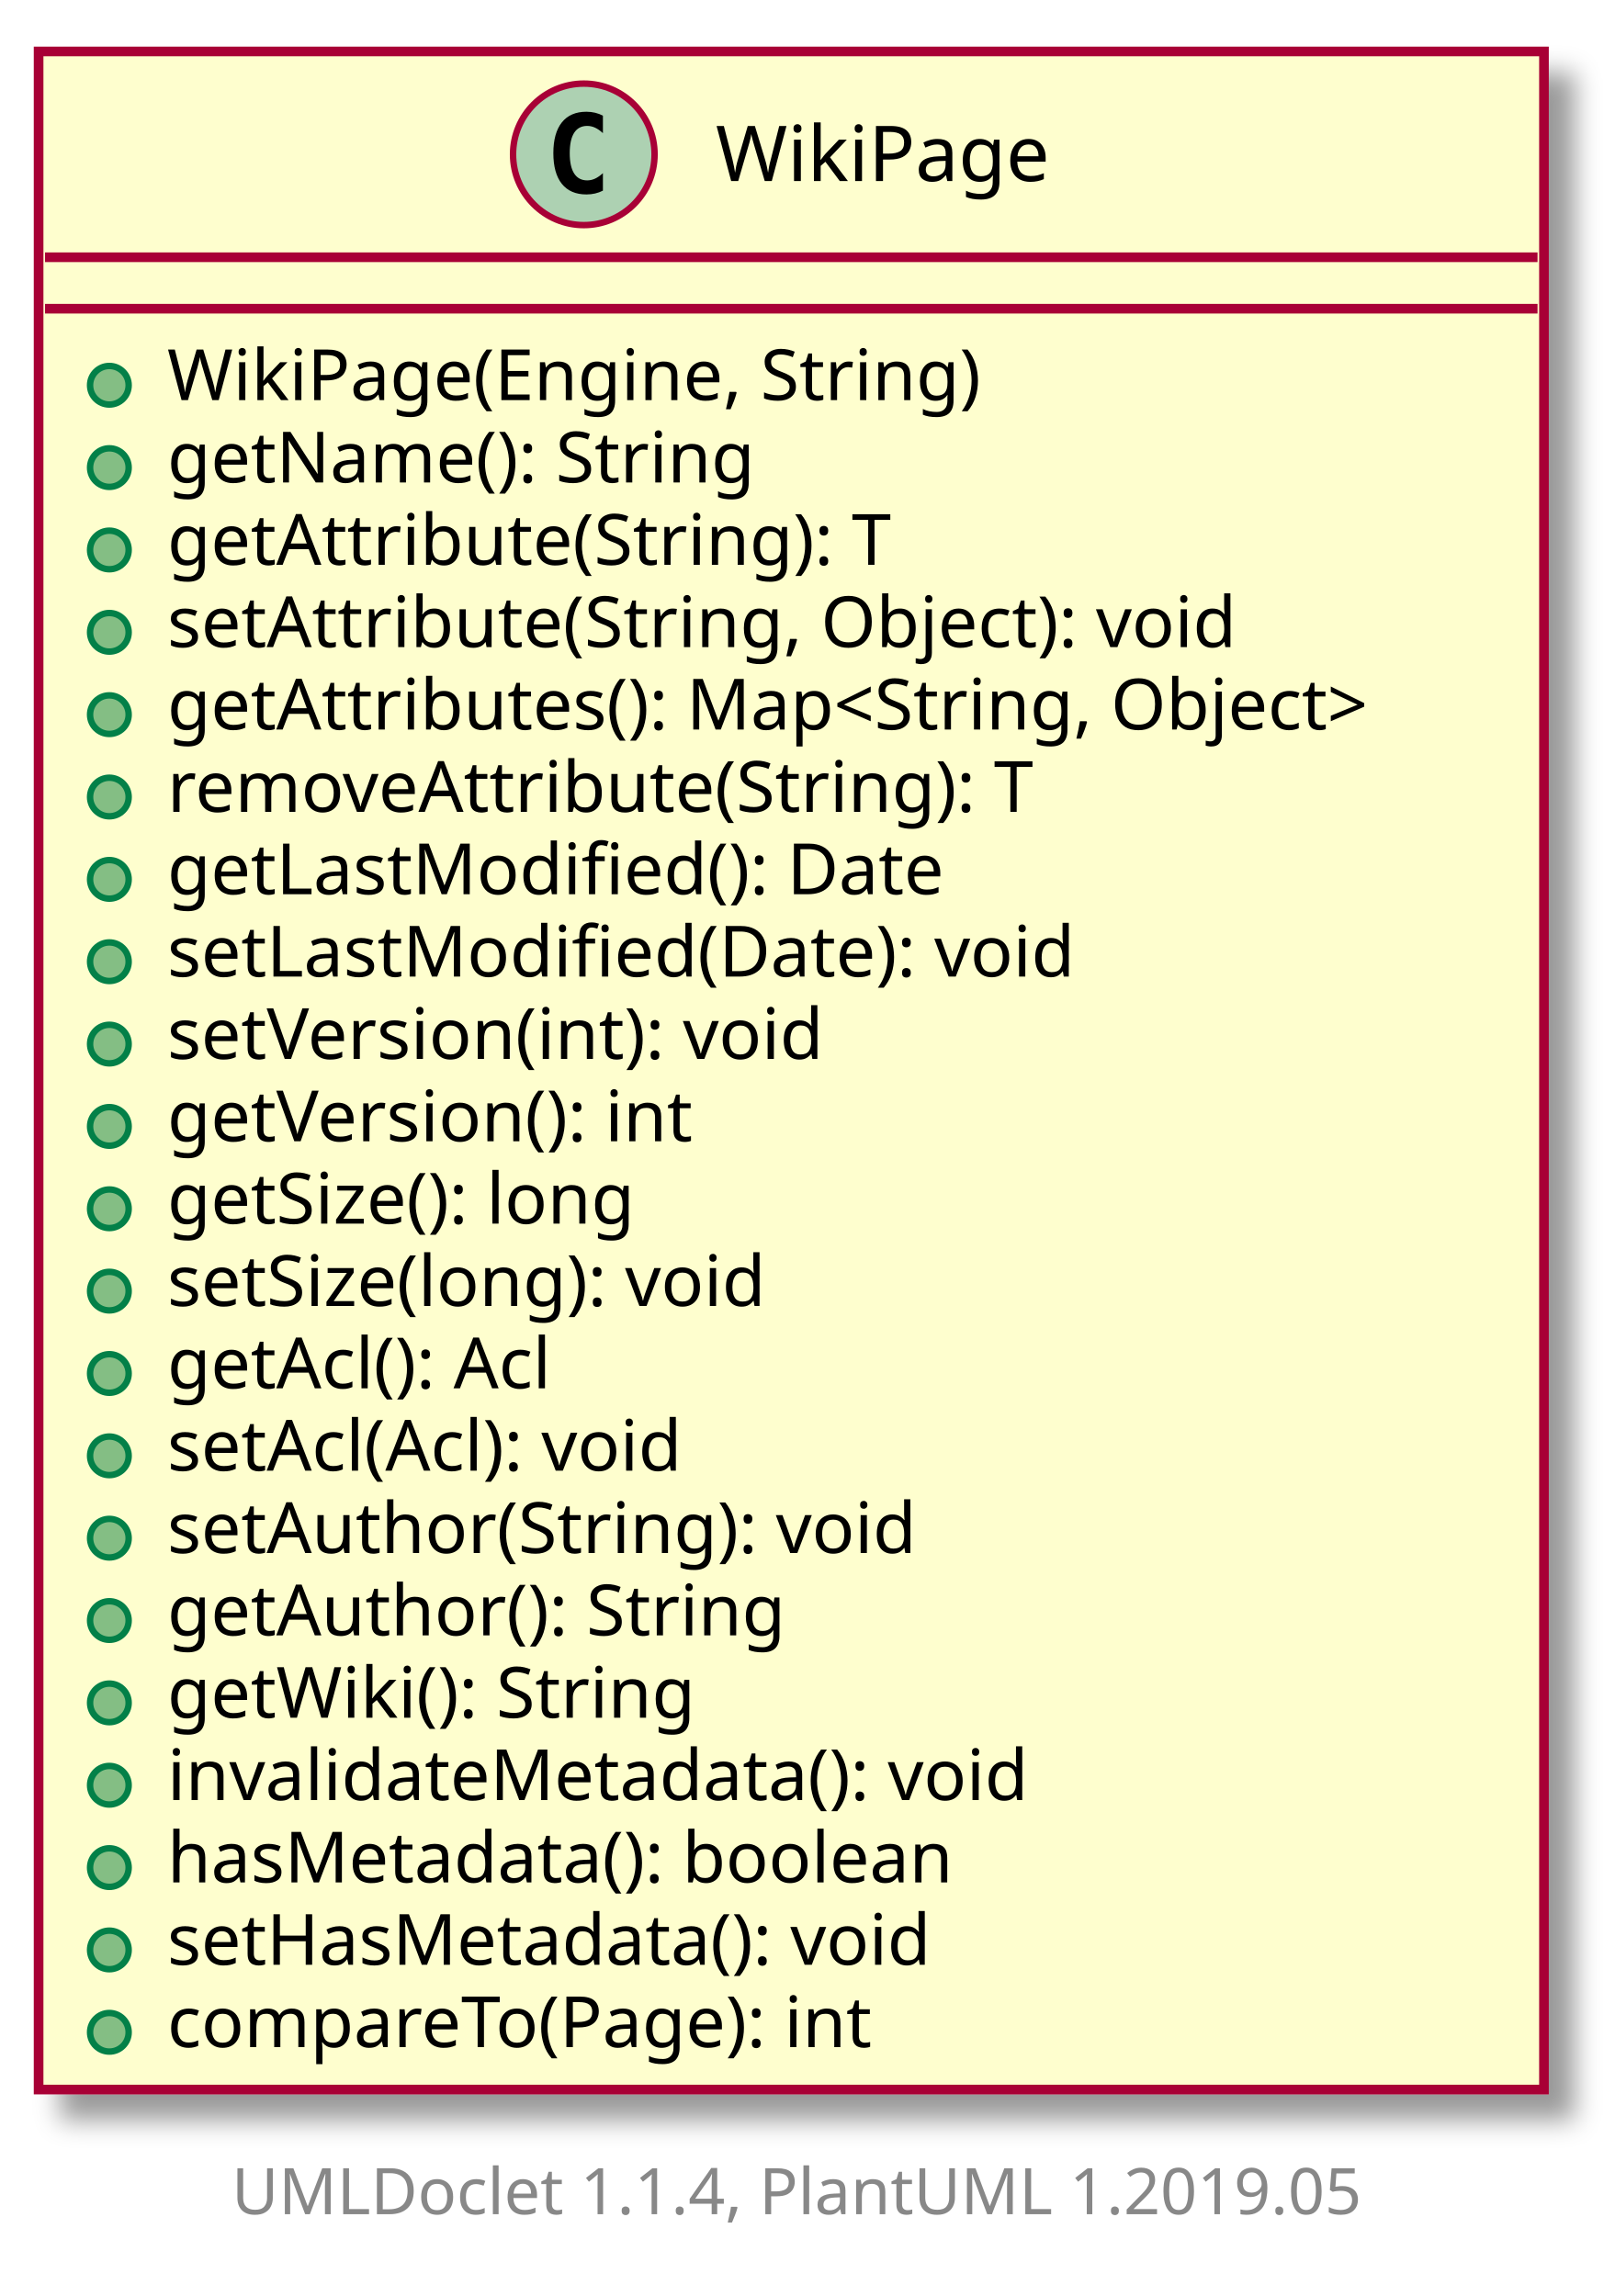
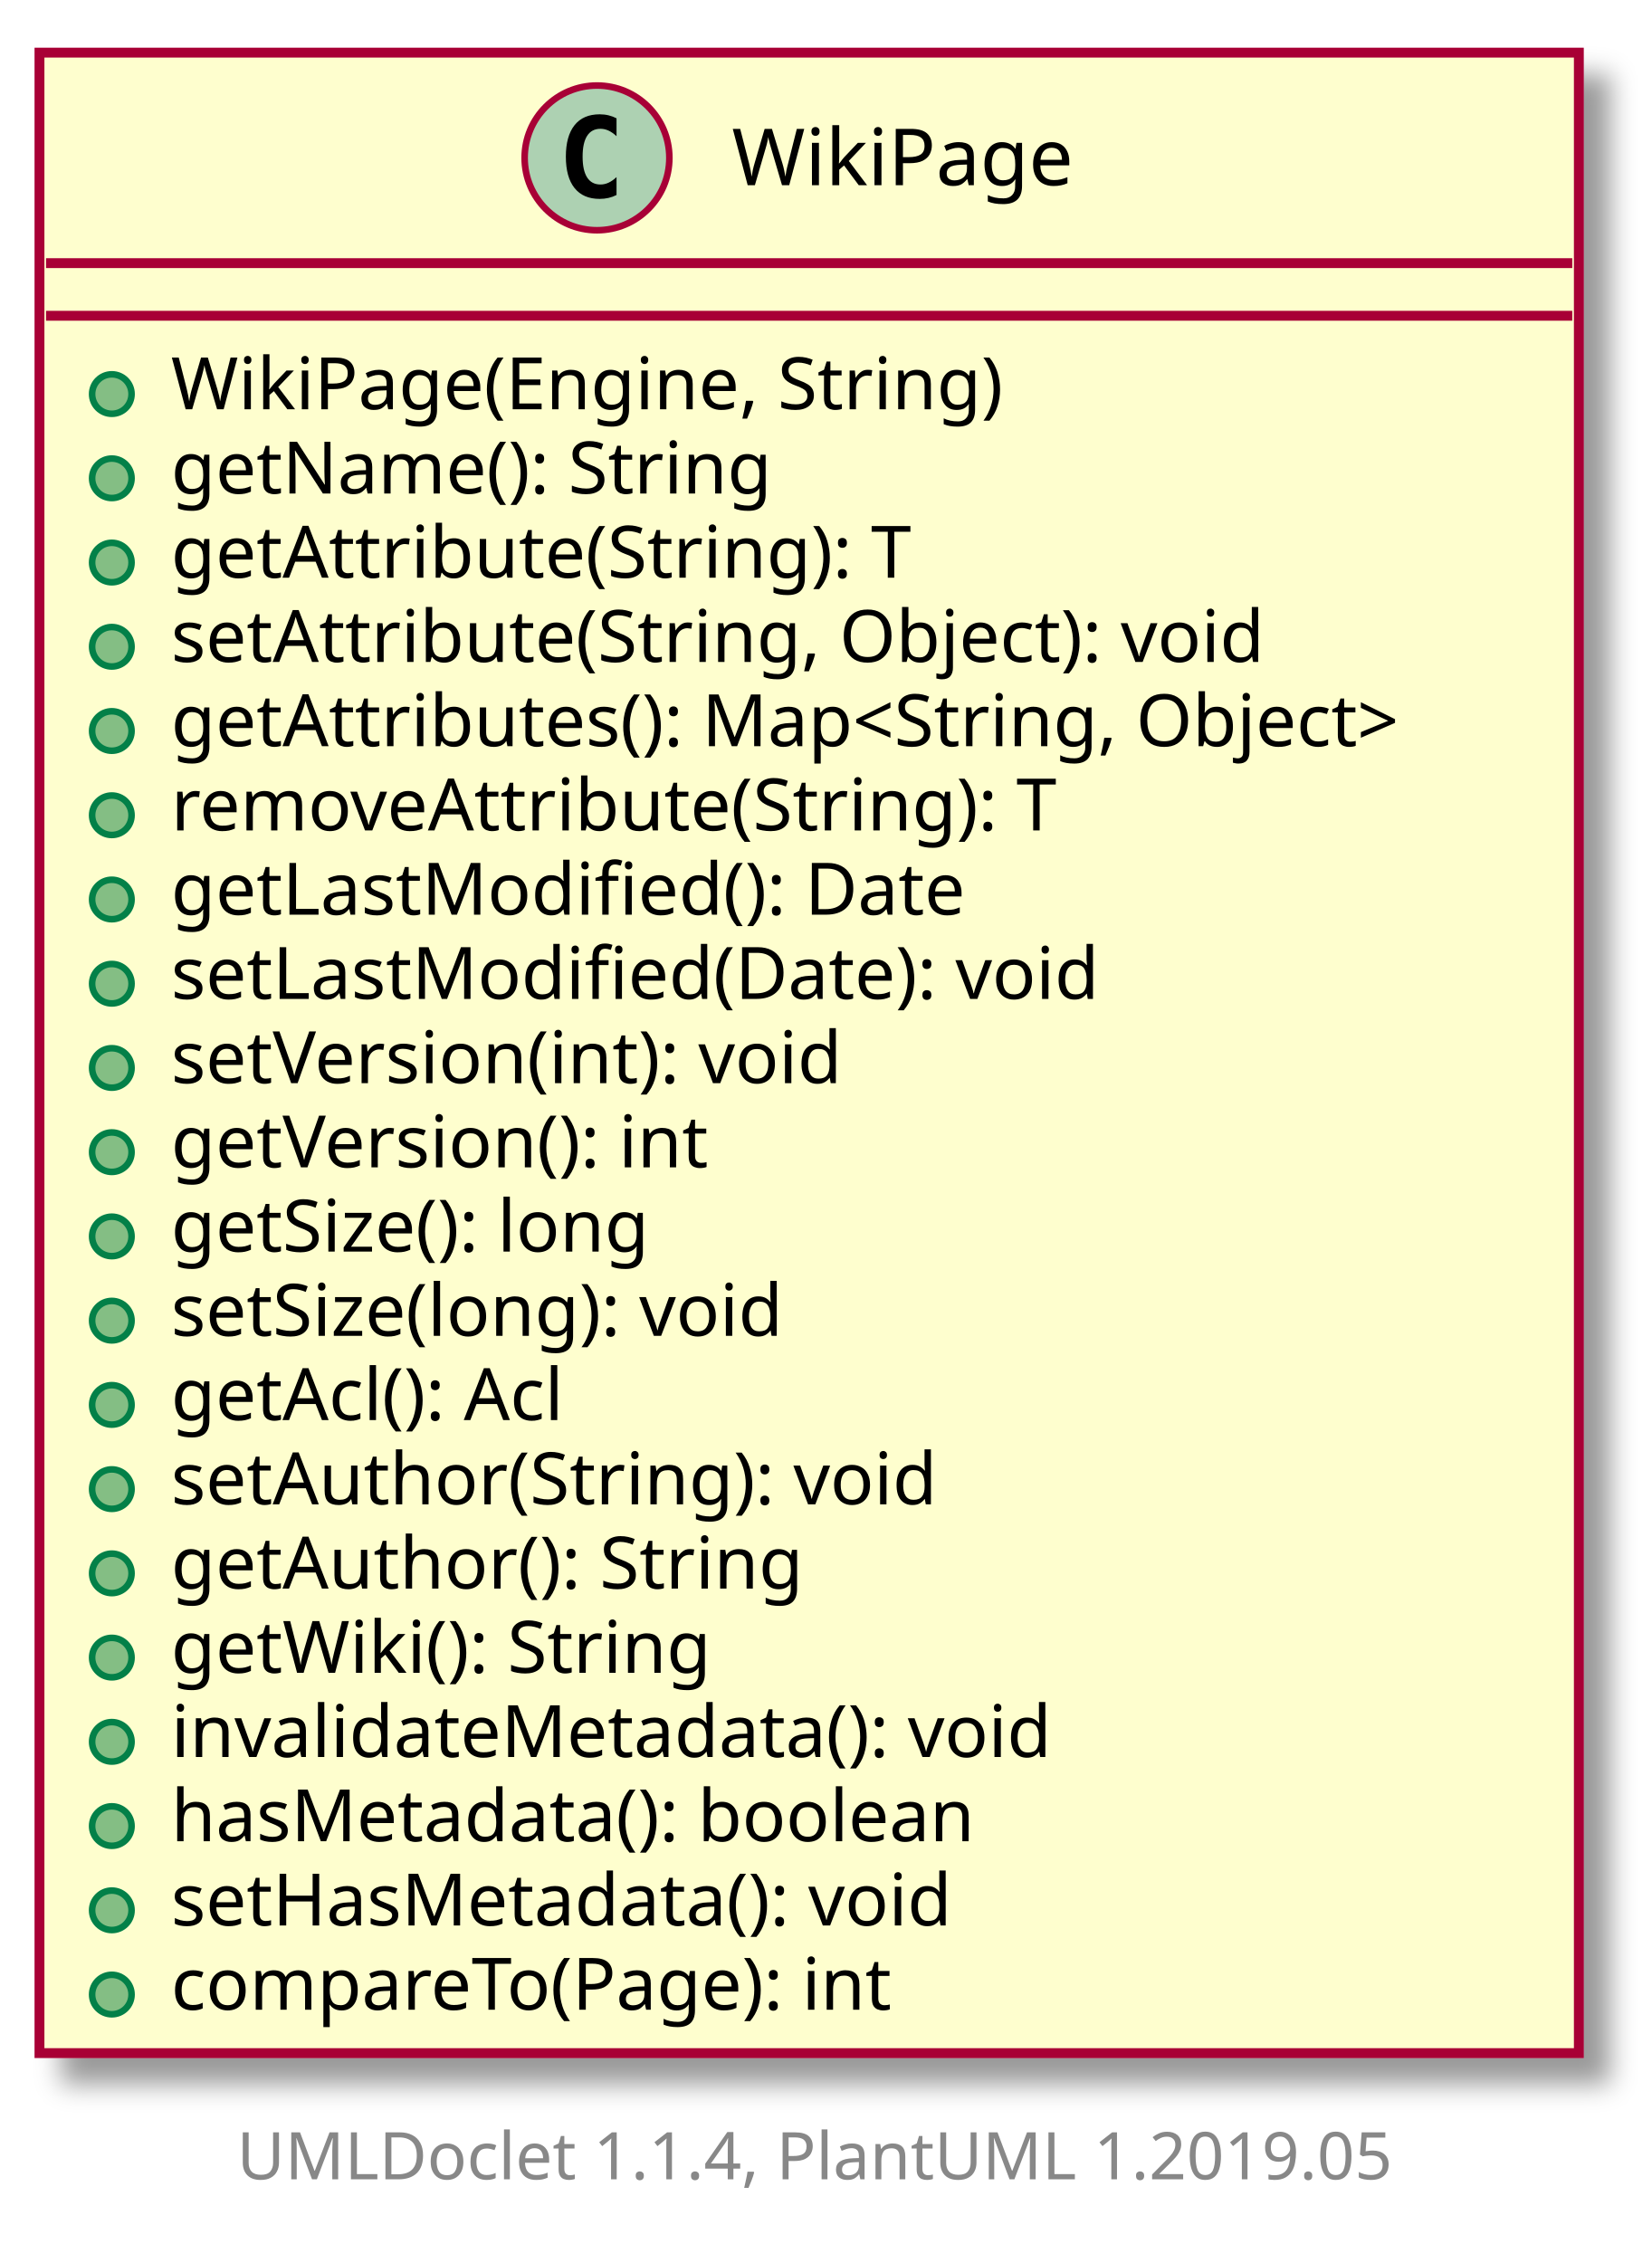
- <svg xmlns="http://www.w3.org/2000/svg" xmlns:xlink="http://www.w3.org/1999/xlink" contentScriptType="application/ecmascript" contentStyleType="text/css" height="357px" preserveAspectRatio="none" style="width:251px;height:357px;" version="1.1" viewBox="0 0 251 357" width="251px" zoomAndPan="magnify">
+ <svg xmlns="http://www.w3.org/2000/svg" xmlns:xlink="http://www.w3.org/1999/xlink" contentScriptType="application/ecmascript" contentStyleType="text/css" height="344px" preserveAspectRatio="none" style="width:251px;height:344px;" version="1.1" viewBox="0 0 251 344" width="251px" zoomAndPan="magnify">
  <defs>
-     <filter height="300%" id="fjkolan007o02" width="300%" x="-1" y="-1">
+     <filter height="300%" id="fxjtt38yfyj65" width="300%" x="-1" y="-1">
      <feGaussianBlur result="blurOut" stdDeviation="2.0" />
      <feColorMatrix in="blurOut" result="blurOut2" type="matrix" values="0 0 0 0 0 0 0 0 0 0 0 0 0 0 0 0 0 0 .4 0" />
      <feOffset dx="4.0" dy="4.0" in="blurOut2" result="blurOut3" />
      <feBlend in="SourceGraphic" in2="blurOut3" mode="normal" />
    </filter>
  </defs>
  <g>
    <a href="WikiPage.html" target="_top" xlink:actuate="onRequest" xlink:show="new" xlink:title="WikiPage.html" xlink:type="simple">
-       <rect fill="#FEFECE" filter="url(#fjkolan007o02)" height="316.898" id="WikiPage" style="stroke: #A80036; stroke-width: 1.5;" width="234" x="6" y="8" />
+       <rect fill="#FEFECE" filter="url(#fxjtt38yfyj65)" height="304.094" id="WikiPage" style="stroke: #A80036; stroke-width: 1.5;" width="234" x="6" y="8" />
      <ellipse cx="90.75" cy="24" fill="#ADD1B2" rx="11" ry="11" style="stroke: #A80036; stroke-width: 1.0;" />
      <path d="M93.719,29.641 Q93.141,29.938 92.5,30.086 Q91.859,30.234 91.156,30.234 Q88.656,30.234 87.336,28.586 Q86.016,26.938 86.016,23.812 Q86.016,20.688 87.336,19.031 Q88.656,17.375 91.156,17.375 Q91.859,17.375 92.508,17.531 Q93.156,17.688 93.719,17.984 L93.719,20.703 Q93.094,20.125 92.5,19.852 Q91.906,19.578 91.281,19.578 Q89.938,19.578 89.25,20.648 Q88.562,21.719 88.562,23.812 Q88.562,25.906 89.25,26.977 Q89.938,28.047 91.281,28.047 Q91.906,28.047 92.5,27.773 Q93.094,27.5 93.719,26.922 L93.719,29.641 Z " />
      <text fill="#000000" font-family="sans-serif" font-size="12" lengthAdjust="spacingAndGlyphs" textLength="56" x="111.25" y="28.154">WikiPage</text>
      <line style="stroke: #A80036; stroke-width: 1.5;" x1="7" x2="239" y1="40" y2="40" />
      <line style="stroke: #A80036; stroke-width: 1.5;" x1="7" x2="239" y1="48" y2="48" />
      <ellipse cx="17" cy="59.902" fill="#84BE84" rx="3" ry="3" style="stroke: #038048; stroke-width: 1.0;" />
      <text fill="#000000" font-family="sans-serif" font-size="11" lengthAdjust="spacingAndGlyphs" textLength="137" x="26" y="62.21">WikiPage(Engine, String)</text>
      <ellipse cx="17" cy="72.707" fill="#84BE84" rx="3" ry="3" style="stroke: #038048; stroke-width: 1.0;" />
      <text fill="#000000" font-family="sans-serif" font-size="11" lengthAdjust="spacingAndGlyphs" textLength="101" x="26" y="75.015">getName(): String</text>
      <ellipse cx="17" cy="85.512" fill="#84BE84" rx="3" ry="3" style="stroke: #038048; stroke-width: 1.0;" />
      <text fill="#000000" font-family="sans-serif" font-size="11" lengthAdjust="spacingAndGlyphs" textLength="123" x="26" y="87.82">getAttribute(String): T</text>
      <ellipse cx="17" cy="98.316" fill="#84BE84" rx="3" ry="3" style="stroke: #038048; stroke-width: 1.0;" />
      <text fill="#000000" font-family="sans-serif" font-size="11" lengthAdjust="spacingAndGlyphs" textLength="183" x="26" y="100.624">setAttribute(String, Object): void</text>
      <ellipse cx="17" cy="111.121" fill="#84BE84" rx="3" ry="3" style="stroke: #038048; stroke-width: 1.0;" />
      <text fill="#000000" font-family="sans-serif" font-size="11" lengthAdjust="spacingAndGlyphs" textLength="208" x="26" y="113.429">getAttributes(): Map&lt;String, Object&gt;</text>
      <ellipse cx="17" cy="123.926" fill="#84BE84" rx="3" ry="3" style="stroke: #038048; stroke-width: 1.0;" />
      <text fill="#000000" font-family="sans-serif" font-size="11" lengthAdjust="spacingAndGlyphs" textLength="148" x="26" y="126.234">removeAttribute(String): T</text>
      <ellipse cx="17" cy="136.731" fill="#84BE84" rx="3" ry="3" style="stroke: #038048; stroke-width: 1.0;" />
      <text fill="#000000" font-family="sans-serif" font-size="11" lengthAdjust="spacingAndGlyphs" textLength="131" x="26" y="139.039">getLastModified(): Date</text>
      <ellipse cx="17" cy="149.535" fill="#84BE84" rx="3" ry="3" style="stroke: #038048; stroke-width: 1.0;" />
      <text fill="#000000" font-family="sans-serif" font-size="11" lengthAdjust="spacingAndGlyphs" textLength="154" x="26" y="151.843">setLastModified(Date): void</text>
      <ellipse cx="17" cy="162.34" fill="#84BE84" rx="3" ry="3" style="stroke: #038048; stroke-width: 1.0;" />
      <text fill="#000000" font-family="sans-serif" font-size="11" lengthAdjust="spacingAndGlyphs" textLength="114" x="26" y="164.648">setVersion(int): void</text>
      <ellipse cx="17" cy="175.144" fill="#84BE84" rx="3" ry="3" style="stroke: #038048; stroke-width: 1.0;" />
      <text fill="#000000" font-family="sans-serif" font-size="11" lengthAdjust="spacingAndGlyphs" textLength="91" x="26" y="177.453">getVersion(): int</text>
      <ellipse cx="17" cy="187.949" fill="#84BE84" rx="3" ry="3" style="stroke: #038048; stroke-width: 1.0;" />
      <text fill="#000000" font-family="sans-serif" font-size="11" lengthAdjust="spacingAndGlyphs" textLength="81" x="26" y="190.257">getSize(): long</text>
      <ellipse cx="17" cy="200.754" fill="#84BE84" rx="3" ry="3" style="stroke: #038048; stroke-width: 1.0;" />
      <text fill="#000000" font-family="sans-serif" font-size="11" lengthAdjust="spacingAndGlyphs" textLength="104" x="26" y="203.062">setSize(long): void</text>
      <ellipse cx="17" cy="213.559" fill="#84BE84" rx="3" ry="3" style="stroke: #038048; stroke-width: 1.0;" />
      <text fill="#000000" font-family="sans-serif" font-size="11" lengthAdjust="spacingAndGlyphs" textLength="66" x="26" y="215.867">getAcl(): Acl</text>
      <ellipse cx="17" cy="226.363" fill="#84BE84" rx="3" ry="3" style="stroke: #038048; stroke-width: 1.0;" />
-       <text fill="#000000" font-family="sans-serif" font-size="11" lengthAdjust="spacingAndGlyphs" textLength="89" x="26" y="228.671">setAcl(Acl): void</text>
+       <text fill="#000000" font-family="sans-serif" font-size="11" lengthAdjust="spacingAndGlyphs" textLength="128" x="26" y="228.671">setAuthor(String): void</text>
      <ellipse cx="17" cy="239.168" fill="#84BE84" rx="3" ry="3" style="stroke: #038048; stroke-width: 1.0;" />
-       <text fill="#000000" font-family="sans-serif" font-size="11" lengthAdjust="spacingAndGlyphs" textLength="128" x="26" y="241.476">setAuthor(String): void</text>
+       <text fill="#000000" font-family="sans-serif" font-size="11" lengthAdjust="spacingAndGlyphs" textLength="105" x="26" y="241.476">getAuthor(): String</text>
      <ellipse cx="17" cy="251.973" fill="#84BE84" rx="3" ry="3" style="stroke: #038048; stroke-width: 1.0;" />
-       <text fill="#000000" font-family="sans-serif" font-size="11" lengthAdjust="spacingAndGlyphs" textLength="105" x="26" y="254.281">getAuthor(): String</text>
+       <text fill="#000000" font-family="sans-serif" font-size="11" lengthAdjust="spacingAndGlyphs" textLength="89" x="26" y="254.281">getWiki(): String</text>
      <ellipse cx="17" cy="264.777" fill="#84BE84" rx="3" ry="3" style="stroke: #038048; stroke-width: 1.0;" />
-       <text fill="#000000" font-family="sans-serif" font-size="11" lengthAdjust="spacingAndGlyphs" textLength="89" x="26" y="267.085">getWiki(): String</text>
+       <text fill="#000000" font-family="sans-serif" font-size="11" lengthAdjust="spacingAndGlyphs" textLength="145" x="26" y="267.085">invalidateMetadata(): void</text>
      <ellipse cx="17" cy="277.582" fill="#84BE84" rx="3" ry="3" style="stroke: #038048; stroke-width: 1.0;" />
-       <text fill="#000000" font-family="sans-serif" font-size="11" lengthAdjust="spacingAndGlyphs" textLength="145" x="26" y="279.89">invalidateMetadata(): void</text>
+       <text fill="#000000" font-family="sans-serif" font-size="11" lengthAdjust="spacingAndGlyphs" textLength="134" x="26" y="279.89">hasMetadata(): boolean</text>
      <ellipse cx="17" cy="290.387" fill="#84BE84" rx="3" ry="3" style="stroke: #038048; stroke-width: 1.0;" />
-       <text fill="#000000" font-family="sans-serif" font-size="11" lengthAdjust="spacingAndGlyphs" textLength="134" x="26" y="292.695">hasMetadata(): boolean</text>
+       <text fill="#000000" font-family="sans-serif" font-size="11" lengthAdjust="spacingAndGlyphs" textLength="131" x="26" y="292.695">setHasMetadata(): void</text>
      <ellipse cx="17" cy="303.191" fill="#84BE84" rx="3" ry="3" style="stroke: #038048; stroke-width: 1.0;" />
-       <text fill="#000000" font-family="sans-serif" font-size="11" lengthAdjust="spacingAndGlyphs" textLength="131" x="26" y="305.5">setHasMetadata(): void</text>
-       <ellipse cx="17" cy="315.996" fill="#84BE84" rx="3" ry="3" style="stroke: #038048; stroke-width: 1.0;" />
-       <text fill="#000000" font-family="sans-serif" font-size="11" lengthAdjust="spacingAndGlyphs" textLength="122" x="26" y="318.304">compareTo(Page): int</text>
+       <text fill="#000000" font-family="sans-serif" font-size="11" lengthAdjust="spacingAndGlyphs" textLength="122" x="26" y="305.5">compareTo(Page): int</text>
    </a>
-     <text fill="#888888" font-family="sans-serif" font-size="10" lengthAdjust="spacingAndGlyphs" textLength="186" x="36" y="344.282">UMLDoclet 1.1.4, PlantUML 1.2019.05</text>
+     <text fill="#888888" font-family="sans-serif" font-size="10" lengthAdjust="spacingAndGlyphs" textLength="186" x="36" y="331.282">UMLDoclet 1.1.4, PlantUML 1.2019.05</text>
  </g>
</svg>
